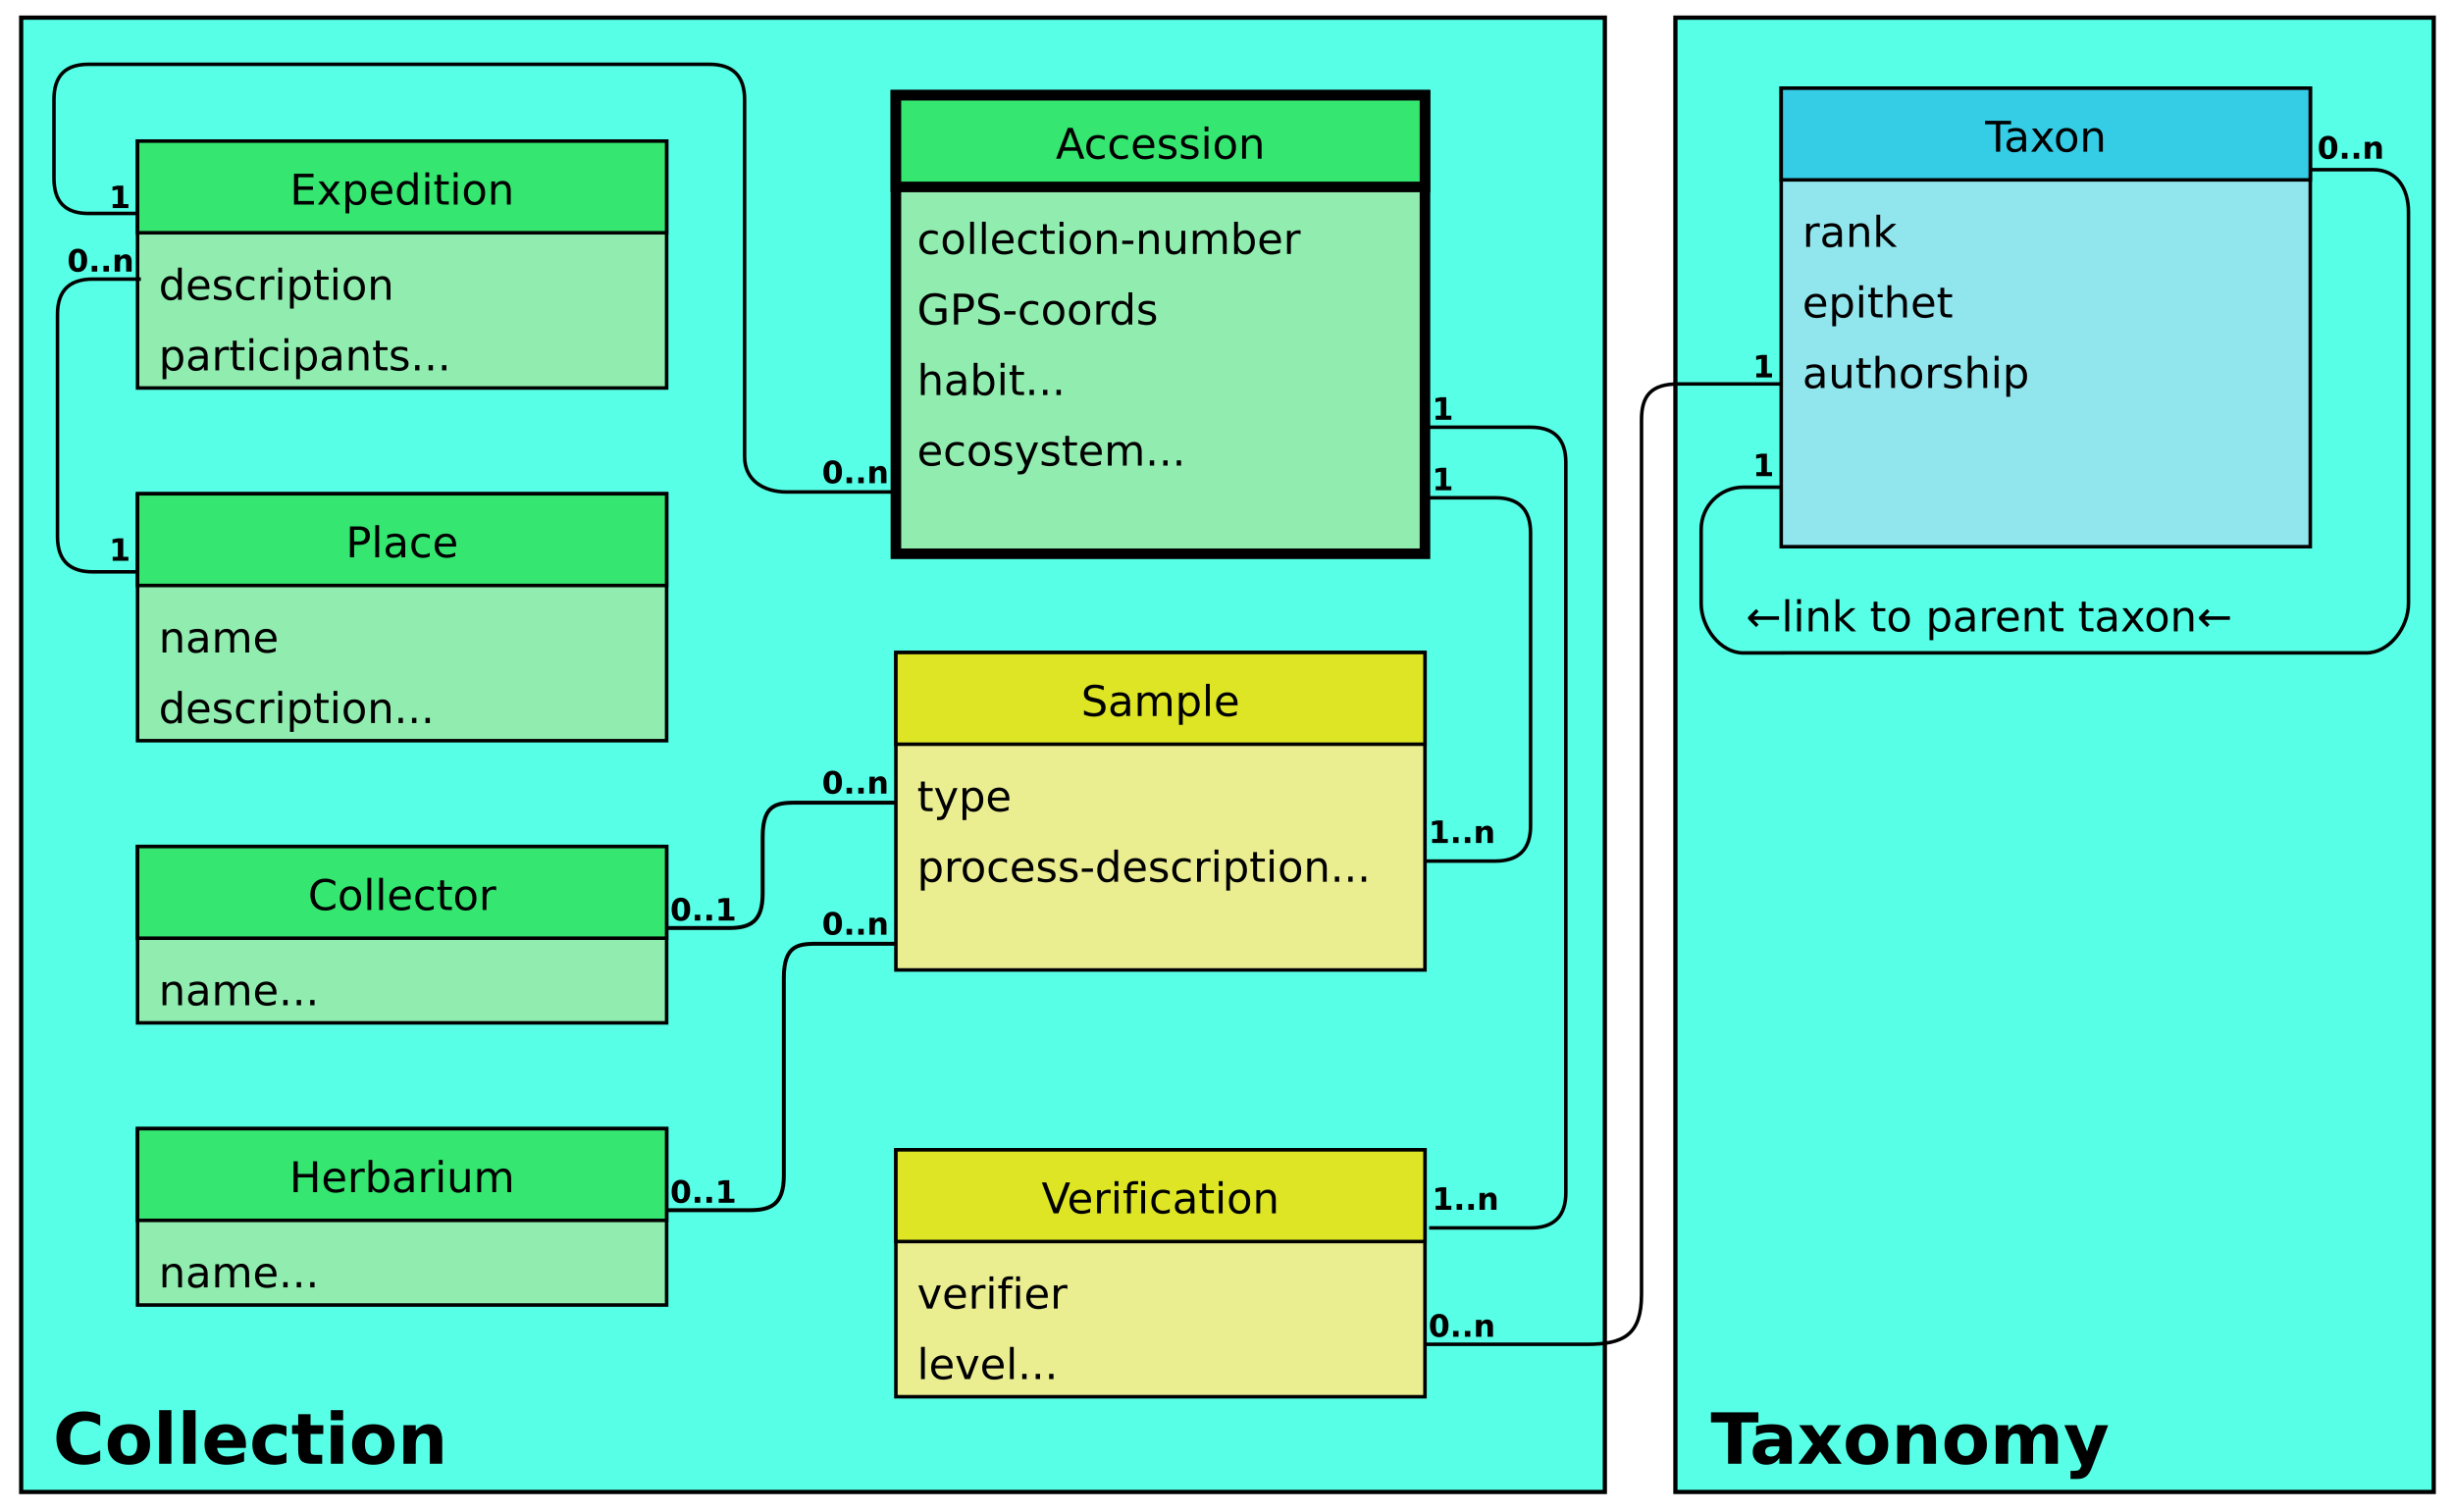
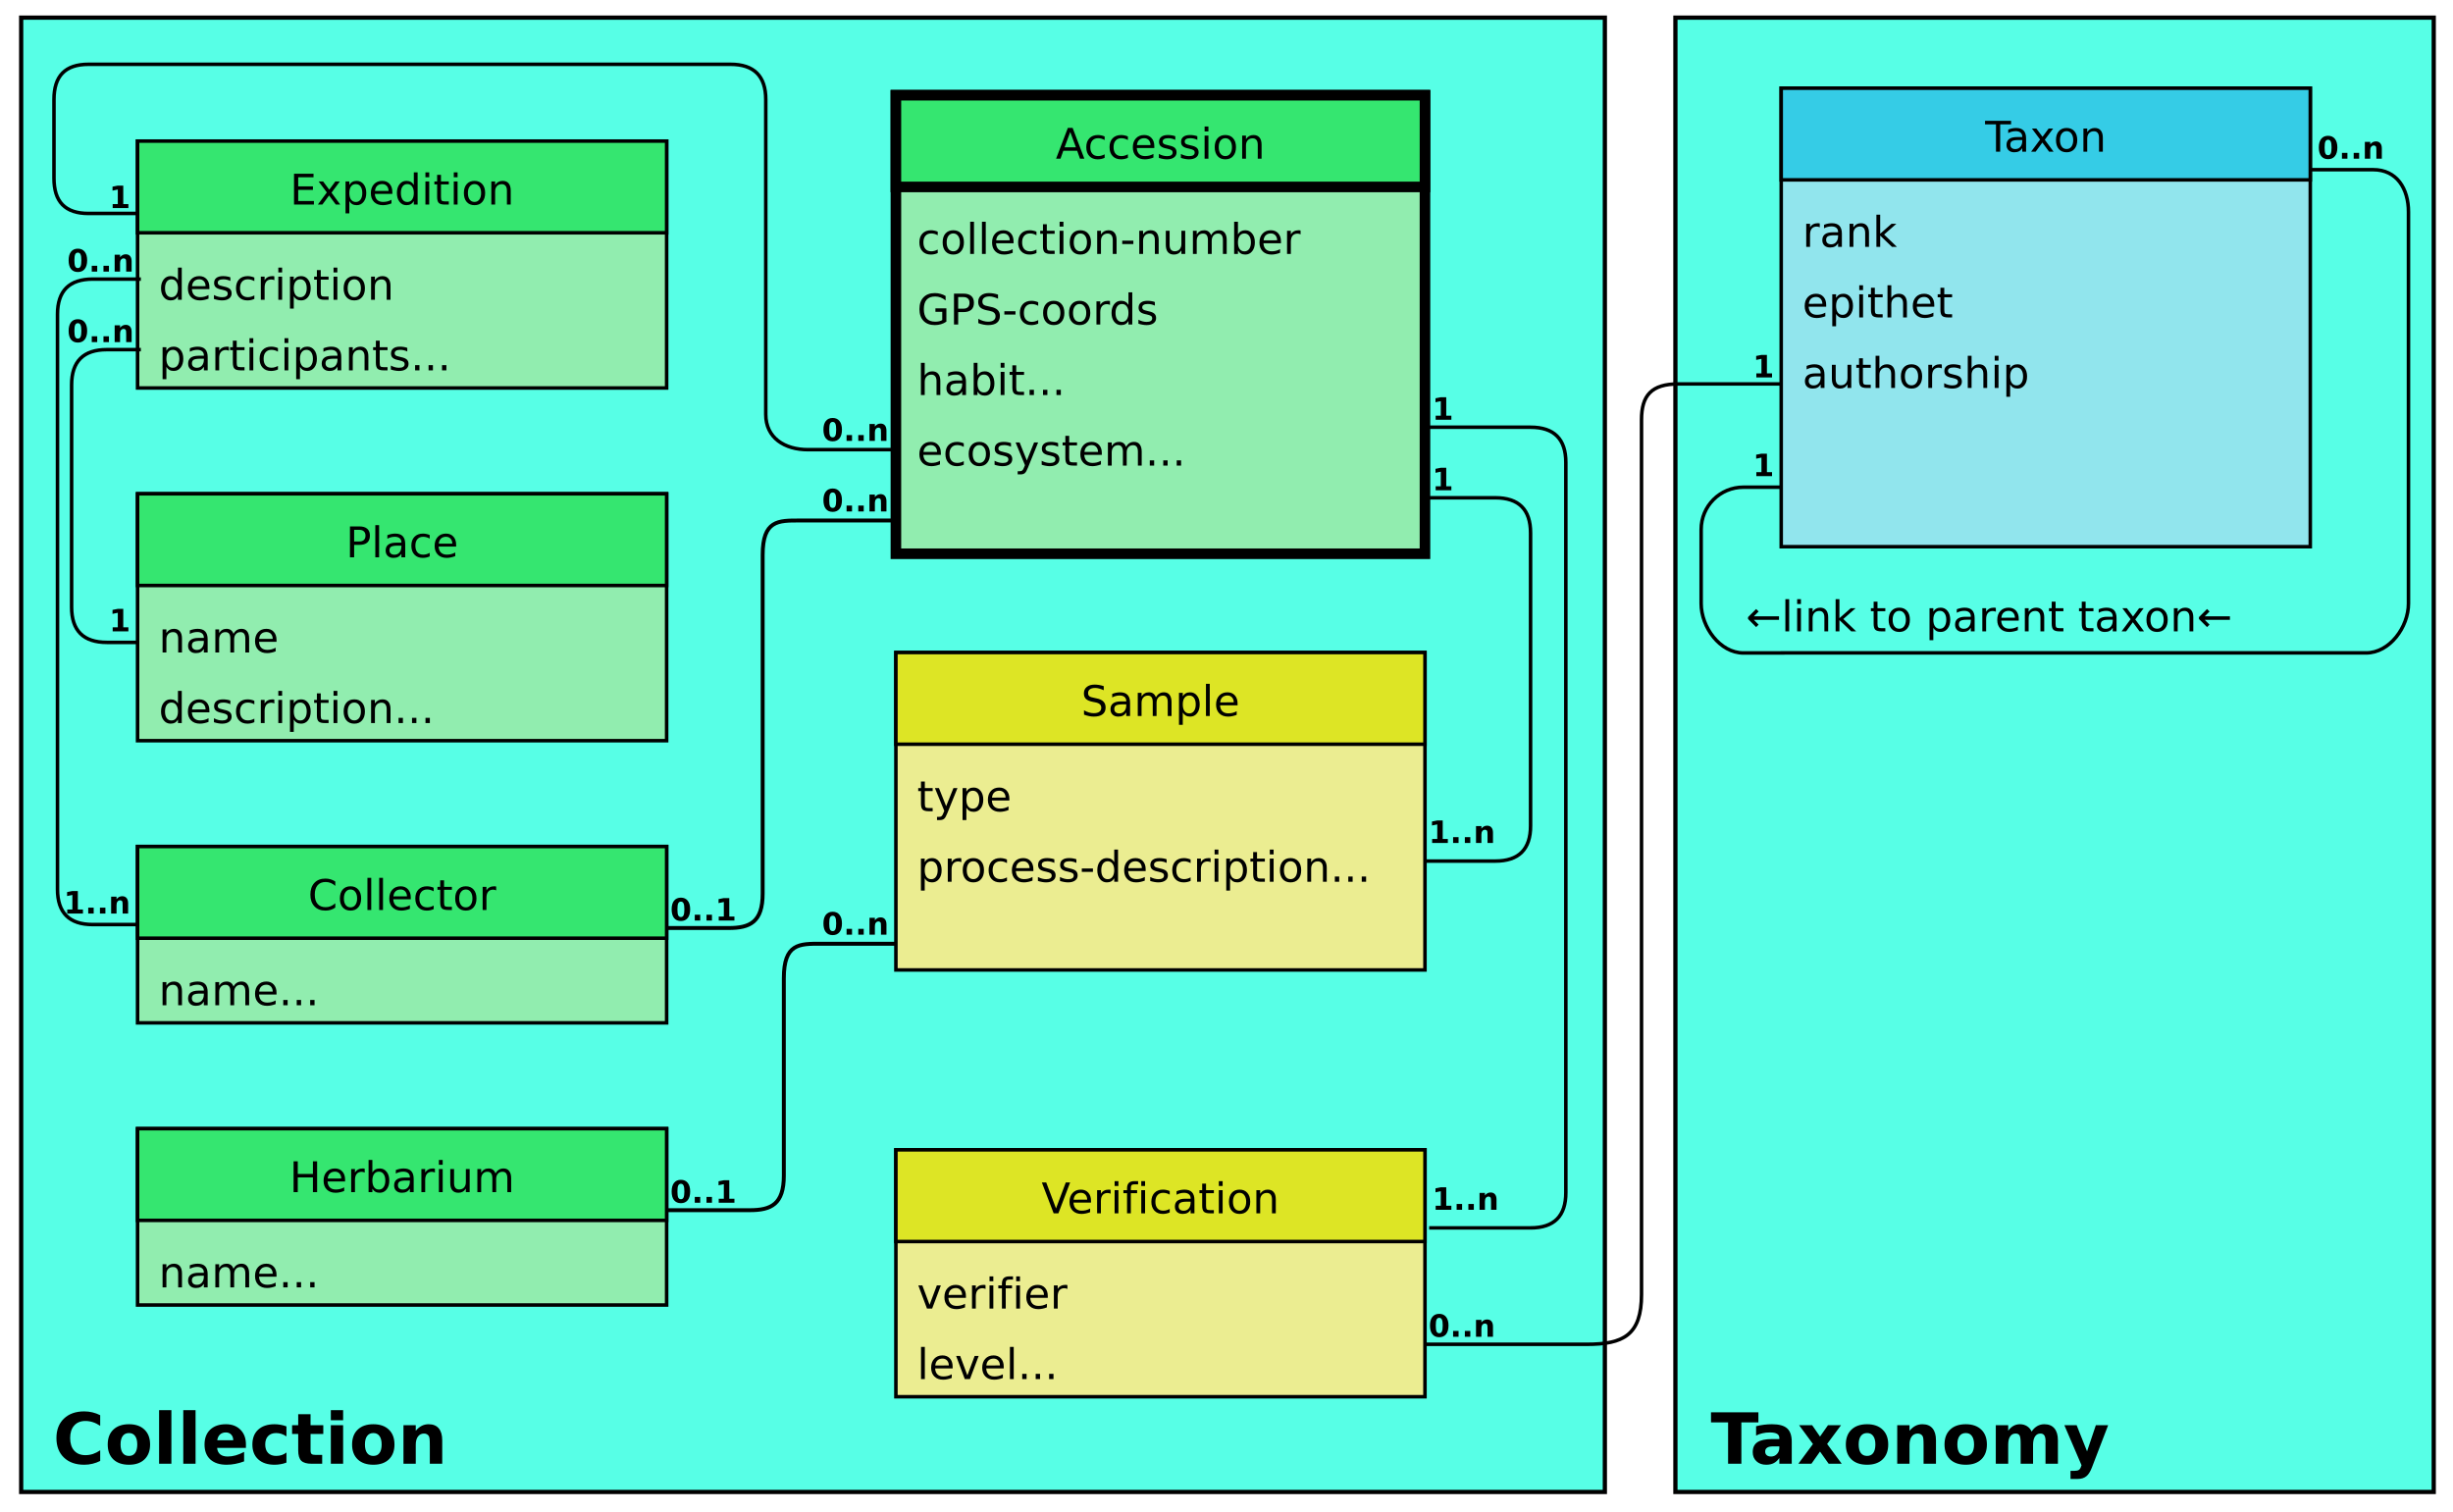
<svg xmlns="http://www.w3.org/2000/svg" version="1.1" width="695.46" height="428.611" id="svg4298">
  <defs id="defs4300" />
  <path d="m 6,5 449,0 0,418 -449,0 z" id="rect-collection" style="color:#000000;fill:#57ffe6;fill-opacity:1;fill-rule:nonzero;stroke:#000000;stroke-width:1.2;stroke-opacity:1;visibility:visible;display:inline;overflow:visible;enable-background:accumulate" />
  <text x="15" y="415" id="text-collection" style="font-size:20px;font-style:normal;font-weight:bold;line-height:125%;font-family:DejaVu Sans">Collection</text>
  <g id="accession-group">
    <path d="m 254,27 150,0 0,130 -150,0 z" id="accession-block" style="color:#000000;fill:#91edaf;fill-opacity:1;fill-rule:nonzero;stroke:#000000;stroke-width:3;stroke-linecap:butt;stroke-linejoin:miter;stroke-miterlimit:4;stroke-opacity:1;stroke-dashoffset:0;marker:none;visibility:visible;display:inline;overflow:visible;enable-background:accumulate" />
    <path d="m 254,27 0,26 150,0 0,-26 z" id="accession-title" style="color:#000000;fill:#35e670;fill-opacity:1;fill-rule:nonzero;stroke:#000000;stroke-width:3;stroke-linecap:butt;stroke-linejoin:miter;stroke-miterlimit:10;stroke-opacity:1;stroke-dasharray:none;stroke-dashoffset:0;marker:none;visibility:visible;display:inline;overflow:visible;enable-background:accumulate" />
    <text x="329" y="45" id="text3443" style="font-size:12px;text-anchor:middle;fill:#000000;font-family:DejaVu Sans">Accession</text>
    <text x="260" y="72" id="text3445" style="font-size:12px;text-align:start;text-anchor:start;fill:#000000;font-family:DejaVu Sans">collection-number</text>
    <text x="260" y="112" id="text3447" style="font-size:12px;text-align:start;text-anchor:start;fill:#000000;font-family:DejaVu Sans">habit...</text>
    <text x="260" y="92" id="text3447-7" style="font-size:12px;text-align:start;text-anchor:start;fill:#000000;font-family:DejaVu Sans">GPS-coords</text>
    <text x="260" y="132" id="text3447-9" style="font-size:12px;text-align:start;text-anchor:start;fill:#000000;font-family:DejaVu Sans">ecosystem...</text>
  </g>
  <g id="expedition-group">
    <path d="m 39,40 150,0 0,70 -150,0 z" id="location-block" style="color:#000000;fill:#91edaf;fill-opacity:1;fill-rule:nonzero;stroke:#000000;stroke-width:1;stroke-linecap:butt;stroke-linejoin:miter;stroke-miterlimit:4;stroke-opacity:1;stroke-dasharray:none;stroke-dashoffset:0;marker:none;visibility:visible;display:inline;overflow:visible;enable-background:accumulate" />
    <path d="m 39,40 0,26 150,0 0,-26 z" id="location-title" style="color:#000000;fill:#35e670;fill-opacity:1;fill-rule:nonzero;stroke:#000000;stroke-width:1;stroke-linecap:butt;stroke-linejoin:miter;stroke-miterlimit:10;stroke-opacity:1;stroke-dasharray:none;stroke-dashoffset:0;marker:none;visibility:visible;display:inline;overflow:visible;enable-background:accumulate" />
    <text x="114" y="58" id="text4558" style="font-size:12px;text-anchor:middle;fill:#000000;font-family:DejaVu Sans">Expedition</text>
    <text x="45" y="85" id="text3426" style="font-size:12px;text-align:start;text-anchor:start;fill:#000000;font-family:DejaVu Sans">description</text>
    <text x="45" y="105" id="text4586-8-0" style="font-size:12px;text-align:start;text-anchor:start;fill:#000000;font-family:DejaVu Sans">participants...</text>
  </g>
  <g id="place-group">
    <path d="m 39,140 150,0 0,70 -150,0 z" id="location-block-6" style="color:#000000;fill:#91edaf;fill-opacity:1;fill-rule:nonzero;stroke:#000000;stroke-width:1;stroke-linecap:butt;stroke-linejoin:miter;stroke-miterlimit:4;stroke-opacity:1;stroke-dasharray:none;stroke-dashoffset:0;marker:none;visibility:visible;display:inline;overflow:visible;enable-background:accumulate" />
    <path d="m 39,140 0,26 150,0 0,-26 z" id="location-title-7" style="color:#000000;fill:#35e670;fill-opacity:1;fill-rule:nonzero;stroke:#000000;stroke-width:1;stroke-linecap:butt;stroke-linejoin:miter;stroke-miterlimit:10;stroke-opacity:1;stroke-dasharray:none;stroke-dashoffset:0;marker:none;visibility:visible;display:inline;overflow:visible;enable-background:accumulate" />
    <text x="114" y="158" id="text4558-5" style="font-size:12px;text-anchor:middle;fill:#000000;font-family:DejaVu Sans">Place</text>
    <text x="45" y="185" id="text4586-8-3" style="font-size:12px;text-align:start;text-anchor:start;fill:#000000;font-family:DejaVu Sans">name</text>
    <text x="45" y="205" id="text3426-5" style="font-size:12px;text-align:start;text-anchor:start;fill:#000000;font-family:DejaVu Sans">description...</text>
  </g>
  <g id="sample-group">
    <path d="m 254,185 150,0 0,90 -150,0 z" id="contact-block" style="color:#000000;fill:#ebed91;fill-opacity:1;fill-rule:nonzero;stroke:#000000;stroke-width:1;stroke-linecap:butt;stroke-linejoin:miter;stroke-miterlimit:4;stroke-opacity:1;stroke-dasharray:none;stroke-dashoffset:0;marker:none;visibility:visible;display:inline;overflow:visible;enable-background:accumulate" />
    <path d="m 254,185 0,26 150,0 0,-26 z" id="path3432" style="color:#000000;fill:#dde525;fill-opacity:1;fill-rule:nonzero;stroke:#000000;stroke-width:1;stroke-linecap:butt;stroke-linejoin:miter;stroke-miterlimit:10;stroke-opacity:1;stroke-dasharray:none;stroke-dashoffset:0;marker:none;visibility:visible;display:inline;overflow:visible;enable-background:accumulate" />
    <text x="329" y="203" id="text3434" style="font-size:12px;text-anchor:middle;fill:#000000;font-family:DejaVu Sans">Sample</text>
    <text x="260" y="230" id="text3438" style="font-size:12px;text-align:start;text-anchor:start;fill:#000000;font-family:DejaVu Sans">type</text>
    <text x="260" y="250" id="text3438-1" style="font-size:12px;text-align:start;text-anchor:start;fill:#000000;font-family:DejaVu Sans">process-description...</text>
  </g>
  <g id="verification-group">
    <path d="m 254,326 150,0 0,70 -150,0 z" id="path3450" style="fill:#ebed91;fill-opacity:1;stroke:#000000" />
    <path d="m 254,326 0,26 150,0 0,-26 z" id="path3452" style="fill:#dde525;stroke:#000000;stroke-miterlimit:10" />
    <text x="329" y="344" id="text3454" style="font-size:12px;text-anchor:middle;fill:#000000;font-family:DejaVu Sans">Verification</text>
    <text x="260" y="371" id="text3456" style="font-size:12px;text-align:start;text-anchor:start;fill:#000000;font-family:DejaVu Sans">verifier</text>
    <text x="260" y="391" id="text3458" style="font-size:12px;text-align:start;text-anchor:start;fill:#000000;font-family:DejaVu Sans">level...</text>
  </g>
  <g id="collector-group">
    <path d="m 39,240 150,0 0,50 -150,0 z" id="planting-block-8" style="color:#000000;fill:#91edaf;fill-opacity:1;fill-rule:nonzero;stroke:#000000;stroke-width:1;stroke-linecap:butt;stroke-linejoin:miter;stroke-miterlimit:4;stroke-opacity:1;stroke-dasharray:none;stroke-dashoffset:0;marker:none;visibility:visible;display:inline;overflow:visible;enable-background:accumulate" />
    <path d="m 39,240 0,26 150,0 0,-26 z" id="planting-title-9" style="color:#000000;fill:#35e670;fill-opacity:1;fill-rule:nonzero;stroke:#000000;stroke-width:1;stroke-linecap:butt;stroke-linejoin:miter;stroke-miterlimit:10;stroke-opacity:1;stroke-dasharray:none;stroke-dashoffset:0;marker:none;visibility:visible;display:inline;overflow:visible;enable-background:accumulate" />
    <text x="114" y="258" id="text4492-7" style="font-size:12px;text-anchor:middle;fill:#000000;font-family:DejaVu Sans">Collector</text>
    <text x="45" y="285" id="text3417-3" style="font-size:12px;text-align:start;text-anchor:start;fill:#000000;font-family:DejaVu Sans">name...</text>
  </g>
  <g id="herbarium-group">
    <path d="m 39,320 150,0 0,50 -150,0 z" id="planting-block" style="color:#000000;fill:#91edaf;fill-opacity:1;fill-rule:nonzero;stroke:#000000;stroke-width:1;stroke-linecap:butt;stroke-linejoin:miter;stroke-miterlimit:4;stroke-opacity:1;stroke-dasharray:none;stroke-dashoffset:0;marker:none;visibility:visible;display:inline;overflow:visible;enable-background:accumulate" />
    <path d="m 39,320 0,26 150,0 0,-26 z" id="planting-title" style="color:#000000;fill:#35e670;fill-opacity:1;fill-rule:nonzero;stroke:#000000;stroke-width:1;stroke-linecap:butt;stroke-linejoin:miter;stroke-miterlimit:10;stroke-opacity:1;stroke-dasharray:none;stroke-dashoffset:0;marker:none;visibility:visible;display:inline;overflow:visible;enable-background:accumulate" />
    <text x="114" y="338" id="text4492" style="font-size:12px;text-anchor:middle;fill:#000000;font-family:DejaVu Sans">Herbarium</text>
    <text x="45" y="365" id="text3417" style="font-size:12px;text-align:start;text-anchor:start;fill:#000000;font-family:DejaVu Sans">name...</text>
  </g>
-   <text x="252" y="137" id="text3044-2" style="font-size:8.75px;font-weight:bold;text-anchor:end;font-family:DejaVu Sans">0..n</text>
  <text x="405" y="239" id="text4012" style="font-size:8.75px;font-weight:bold;text-anchor:start;font-family:DejaVu Sans">1..n</text>
  <text x="37" y="59" id="text4015" style="font-size:8.75px;font-weight:bold;text-anchor:end;font-family:DejaVu Sans">1</text>
  <text x="190" y="341" id="text3040" style="font-size:8.75px;font-weight:bold;text-anchor:start;font-family:DejaVu Sans">0..1</text>
  <g transform="translate(475,5)" id="taxonomy-container">
    <path d="m 0,0 215,0 0,418 -215,0 z" id="rect-taxonomy" style="color:#000000;fill:#57ffe6;fill-opacity:1;fill-rule:nonzero;stroke:#000000;stroke-width:1.2;stroke-opacity:1;visibility:visible;display:inline;overflow:visible;enable-background:accumulate" />
    <text x="10" y="410" id="text3821" style="font-size:20px;font-style:normal;font-weight:bold;line-height:125%;font-family:DejaVu Sans">Taxonomy</text>
    <text x="20" y="174" id="text3828" style="font-size:12px;fill:#000000;font-family:DejaVu Sans">←link to parent taxon←</text>
    <g transform="translate(30,20)" id="species-group">
      <path d="m 0,0 150,0 0,130 -150,0 z" id="species-block" style="fill:#91e5ed;fill-opacity:1;stroke:#000000;stroke-width:1;stroke-opacity:1" />
      <path d="m 0,0 0,26 150,0 0,-26 z" id="species-title" style="color:#000000;fill:#35cce6;fill-opacity:1;fill-rule:nonzero;stroke:#000000;stroke-width:1;stroke-linecap:butt;stroke-linejoin:miter;stroke-miterlimit:10;stroke-opacity:1;stroke-dasharray:none;stroke-dashoffset:0;marker:none;visibility:visible;display:inline;overflow:visible;enable-background:accumulate" />
      <text x="75" y="18" id="text3826" style="font-size:12px;text-anchor:middle;fill:#000000;font-family:DejaVu Sans">Taxon</text>
      <text x="6" y="45" id="text4783" style="font-size:12px;text-align:start;fill:#000000;font-family:DejaVu Sans">rank</text>
      <text x="6" y="65" id="text3830" style="font-size:12px;text-align:start;fill:#000000;font-family:DejaVu Sans">epithet</text>
      <text x="6" y="85" id="text4470" style="font-size:12px;text-align:start;fill:#000000;font-family:DejaVu Sans">authorship</text>
    </g>
    <text x="28" y="130" id="text3309" style="font-size:8.75px;font-weight:bold;text-anchor:end;font-family:DejaVu Sans">1</text>
    <text x="28" y="102" id="text4473" style="font-size:8.75px;font-weight:bold;text-anchor:end;font-family:DejaVu Sans">1</text>
    <text x="182" y="40" id="text3315" style="font-size:8.75px;font-weight:bold;text-anchor:start;font-family:DejaVu Sans">0..n</text>
  </g>
-   <path d="m 253.106,139.49 -30,0 c -6.667,0 -12,-3.333 -12,-10 l 0,-101.259 c 0,-6.667 -3.333,-10 -10,-10 l -176,0 c -6.667,0 -9.803,3.333 -9.803,10 l 0,22.29 c 0,6.667 3.136,10 9.803,10 l 14,0" id="path-planting-location" style="color:#000000;fill:none;stroke:#000000;stroke-width:1;stroke-linecap:butt;stroke-linejoin:miter;stroke-miterlimit:10;stroke-opacity:1;stroke-dasharray:none;stroke-dashoffset:0;marker:none;visibility:visible;display:inline;overflow:visible;enable-background:accumulate" />
  <path d="m 505.052,138.129 -10.75,0 c -6.667,0 -12,5.333 -12,12 l 0,21 c 0,6.667 5.333,14 12,14 l 11.634,0 m -1.099,-0.018 166,0 c 6.667,0 12,-7.333 12,-14 l 0,-111 c 0,-6.667 -3.333,-12 -10,-12 l -18,0" id="path-taxon-taxon" style="fill:none;stroke:#000000;stroke-miterlimit:10" />
-   <text x="37" y="159" id="text4015-6" style="font-size:8.75px;font-weight:bold;text-anchor:end;font-family:DejaVu Sans">1</text>
-   <path d="m 39.052,162.129 -12.75,0 c -6.667,0 -10,-3.333 -10,-10 l 0,-63 c 0,-6.667 3.333,-10 10,-10 l 13.634,0" id="path-accession-contact-2" style="fill:none;stroke:#000000;stroke-miterlimit:10" />
-   <text x="38" y="77" id="text3044-9" style="font-size:8.75px;font-weight:bold;text-anchor:end;font-family:DejaVu Sans">0..n</text>
  <g transform="translate(4,258)" id="g4518">
    <path d="m 185.366,85.111 c 0,0 17.165,0 23.215,0 6.049,0 9.646,-1.673 9.646,-9.788 l 0,-55.967 c 0,-9.894 4.402,-9.785 10.444,-9.785 6.042,0 21.358,0 21.358,0" id="path-accession-planting-3" style="color:#000000;fill:none;stroke:#000000;stroke-width:1.111;stroke-linecap:butt;stroke-linejoin:miter;stroke-miterlimit:10;stroke-opacity:1;stroke-dasharray:none;stroke-dashoffset:0;marker:none;visibility:visible;display:inline;overflow:visible;enable-background:accumulate" />
  </g>
  <text x="406" y="343" id="text3038" style="font-size:8.75px;font-weight:bold;text-anchor:start;font-family:DejaVu Sans">1..n</text>
  <path d="m 403.674,244.129 20.263,0 c 6.667,0 10,-3.333 10,-10 l 0,-83 c 0,-6.667 -3.333,-10 -10,-10 l -19.634,0" id="path-accession-contact-2-2" style="fill:none;stroke:#000000;stroke-miterlimit:10" />
  <path d="m 405.186,348.129 28.75,0 c 6.667,0 10,-3.333 10,-10 l 0,-207 c 0,-6.667 -3.333,-10 -10,-10 l -29.634,0" id="path-accession-contact-2-2-3" style="fill:none;stroke:#000000;stroke-miterlimit:10" />
  <text x="405" y="379" id="text4012-7" style="font-size:8.75px;font-weight:bold;text-anchor:start;font-family:DejaVu Sans">0..n</text>
  <path d="m 403.991,381.134 45.875,0 c 10.355,0 15.527,-2.564 15.527,-14.14 l 0,-248 c 0,-6.863 2.782,-10.14 10.473,-10.14 l 28.822,0" id="path-verification-taxon" style="fill:none;stroke:#000000;stroke-miterlimit:10" />
  <text x="406" y="139" id="text3040-5" style="font-size:8.75px;font-weight:bold;text-anchor:start;font-family:DejaVu Sans">1</text>
  <text x="406" y="119" id="text3040-5-9" style="font-size:8.75px;font-weight:bold;text-anchor:start;font-family:DejaVu Sans">1</text>
  <text x="252" y="265" id="text3044-2-2" style="font-size:8.75px;font-weight:bold;text-anchor:end;font-family:DejaVu Sans">0..n</text>
-   <g transform="translate(4.000001,178)" id="g4518-6">
-     <path d="m 185.366,85.111 c 0,0 11.165,0 17.215,0 6.049,0 9.646,-1.673 9.646,-9.788 l 0,-15.967 c 0,-9.894 4.402,-9.785 10.444,-9.785 6.042,0 27.358,0 27.358,0" id="path-accession-planting-3-1" style="color:#000000;fill:none;stroke:#000000;stroke-width:1.111;stroke-linecap:butt;stroke-linejoin:miter;stroke-miterlimit:10;stroke-opacity:1;stroke-dasharray:none;stroke-dashoffset:0;marker:none;visibility:visible;display:inline;overflow:visible;enable-background:accumulate" />
-   </g>
-   <text x="252" y="225" id="text3044-2-2-2" style="font-size:8.75px;font-weight:bold;text-anchor:end;font-family:DejaVu Sans">0..n</text>
  <text x="190" y="261" id="text3040-9" style="font-size:8.75px;font-weight:bold;text-anchor:start;font-family:DejaVu Sans">0..1</text>
+   <path d="m 39.052,262.129 -12.75,0 c -6.667,0 -10,-3.333 -10,-10 l 0,-163 c 0,-6.667 3.333,-10 10,-10 l 13.634,0" id="path-accession-contact-2-9" style="fill:none;stroke:#000000;stroke-miterlimit:10" />
+   <path d="m 39.052,182.129 -8.75,0 c -6.667,0 -10,-3.333 -10,-10 l 0,-63 c 0,-6.667 3.333,-10 10,-10 l 9.634,0" id="path-accession-contact-2" style="fill:none;stroke:#000000;stroke-miterlimit:10" />
+   <text x="252" y="125" id="text3044-2" style="font-size:8.75px;font-weight:bold;text-anchor:end;font-family:DejaVu Sans">0..n</text>
+   <path d="m 253.106,127.49 -24,0 c -6.667,0 -12,-3.333 -12,-10 l 0,-89.259 c 0,-6.667 -3.333,-10 -10,-10 l -182,0 c -6.667,0 -9.803,3.333 -9.803,10 l 0,22.29 c 0,6.667 3.136,10 9.803,10 l 14,0" id="path-planting-location" style="color:#000000;fill:none;stroke:#000000;stroke-width:1;stroke-linecap:butt;stroke-linejoin:miter;stroke-miterlimit:10;stroke-opacity:1;stroke-dasharray:none;stroke-dashoffset:0;marker:none;visibility:visible;display:inline;overflow:visible;enable-background:accumulate" />
+   <text x="37" y="179" id="text4015-6" style="font-size:8.75px;font-weight:bold;text-anchor:end;font-family:DejaVu Sans">1</text>
+   <text x="38" y="97" id="text3044-9" style="font-size:8.75px;font-weight:bold;text-anchor:end;font-family:DejaVu Sans">0..n</text>
+   <path d="m 189.366,263.111 c 0,0 11.165,0 17.215,0 6.049,0 9.646,-1.673 9.646,-9.788 l 0,-95.967 c 0,-9.894 4.402,-9.785 10.444,-9.785 6.042,0 27.358,0 27.358,0" id="path-accession-planting-3-1-2" style="color:#000000;fill:none;stroke:#000000;stroke-width:1.111;stroke-linecap:butt;stroke-linejoin:miter;stroke-miterlimit:10;stroke-opacity:1;stroke-dasharray:none;stroke-dashoffset:0;marker:none;visibility:visible;display:inline;overflow:visible;enable-background:accumulate" />
+   <text x="252" y="145" id="text3044-2-2-2-7" style="font-size:8.75px;font-weight:bold;text-anchor:end;font-family:DejaVu Sans">0..n</text>
+   <text x="37" y="259" id="text4015-6-2" style="font-size:8.75px;font-weight:bold;text-anchor:end;font-family:DejaVu Sans">1..n</text>
+   <text x="38" y="77" id="text3044-9-1" style="font-size:8.75px;font-weight:bold;text-anchor:end;font-family:DejaVu Sans">0..n</text>
</svg>
